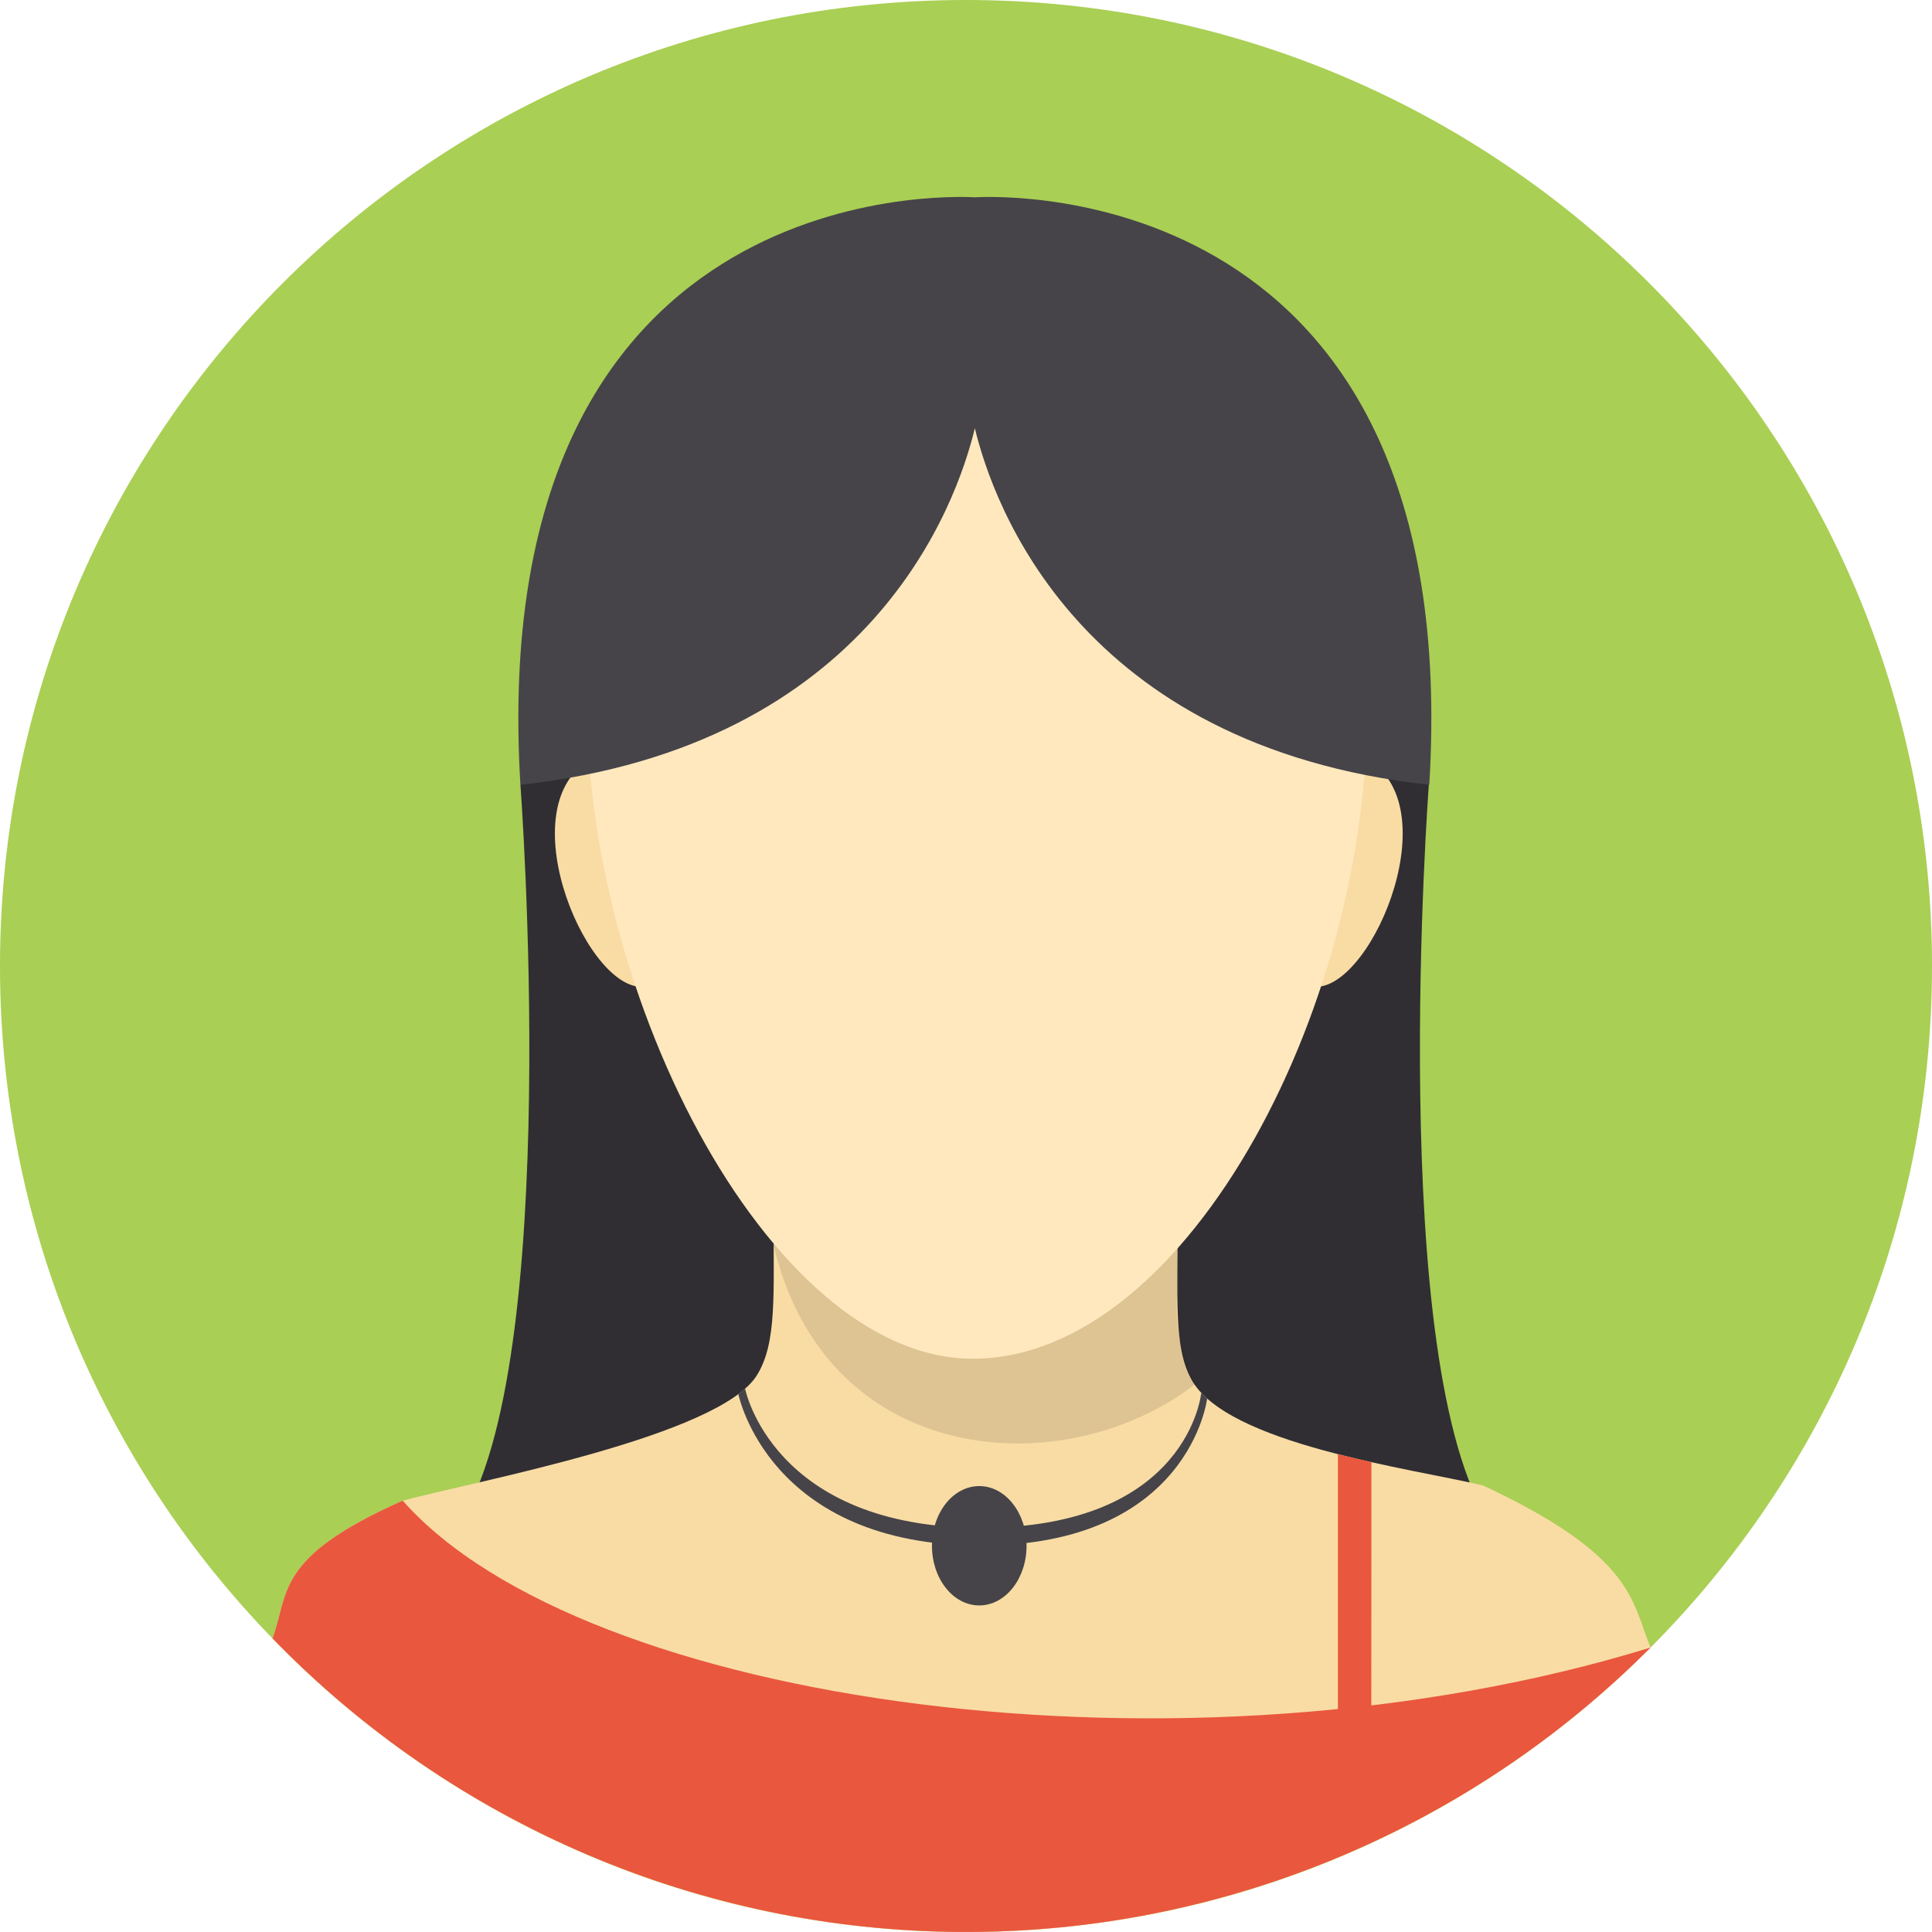
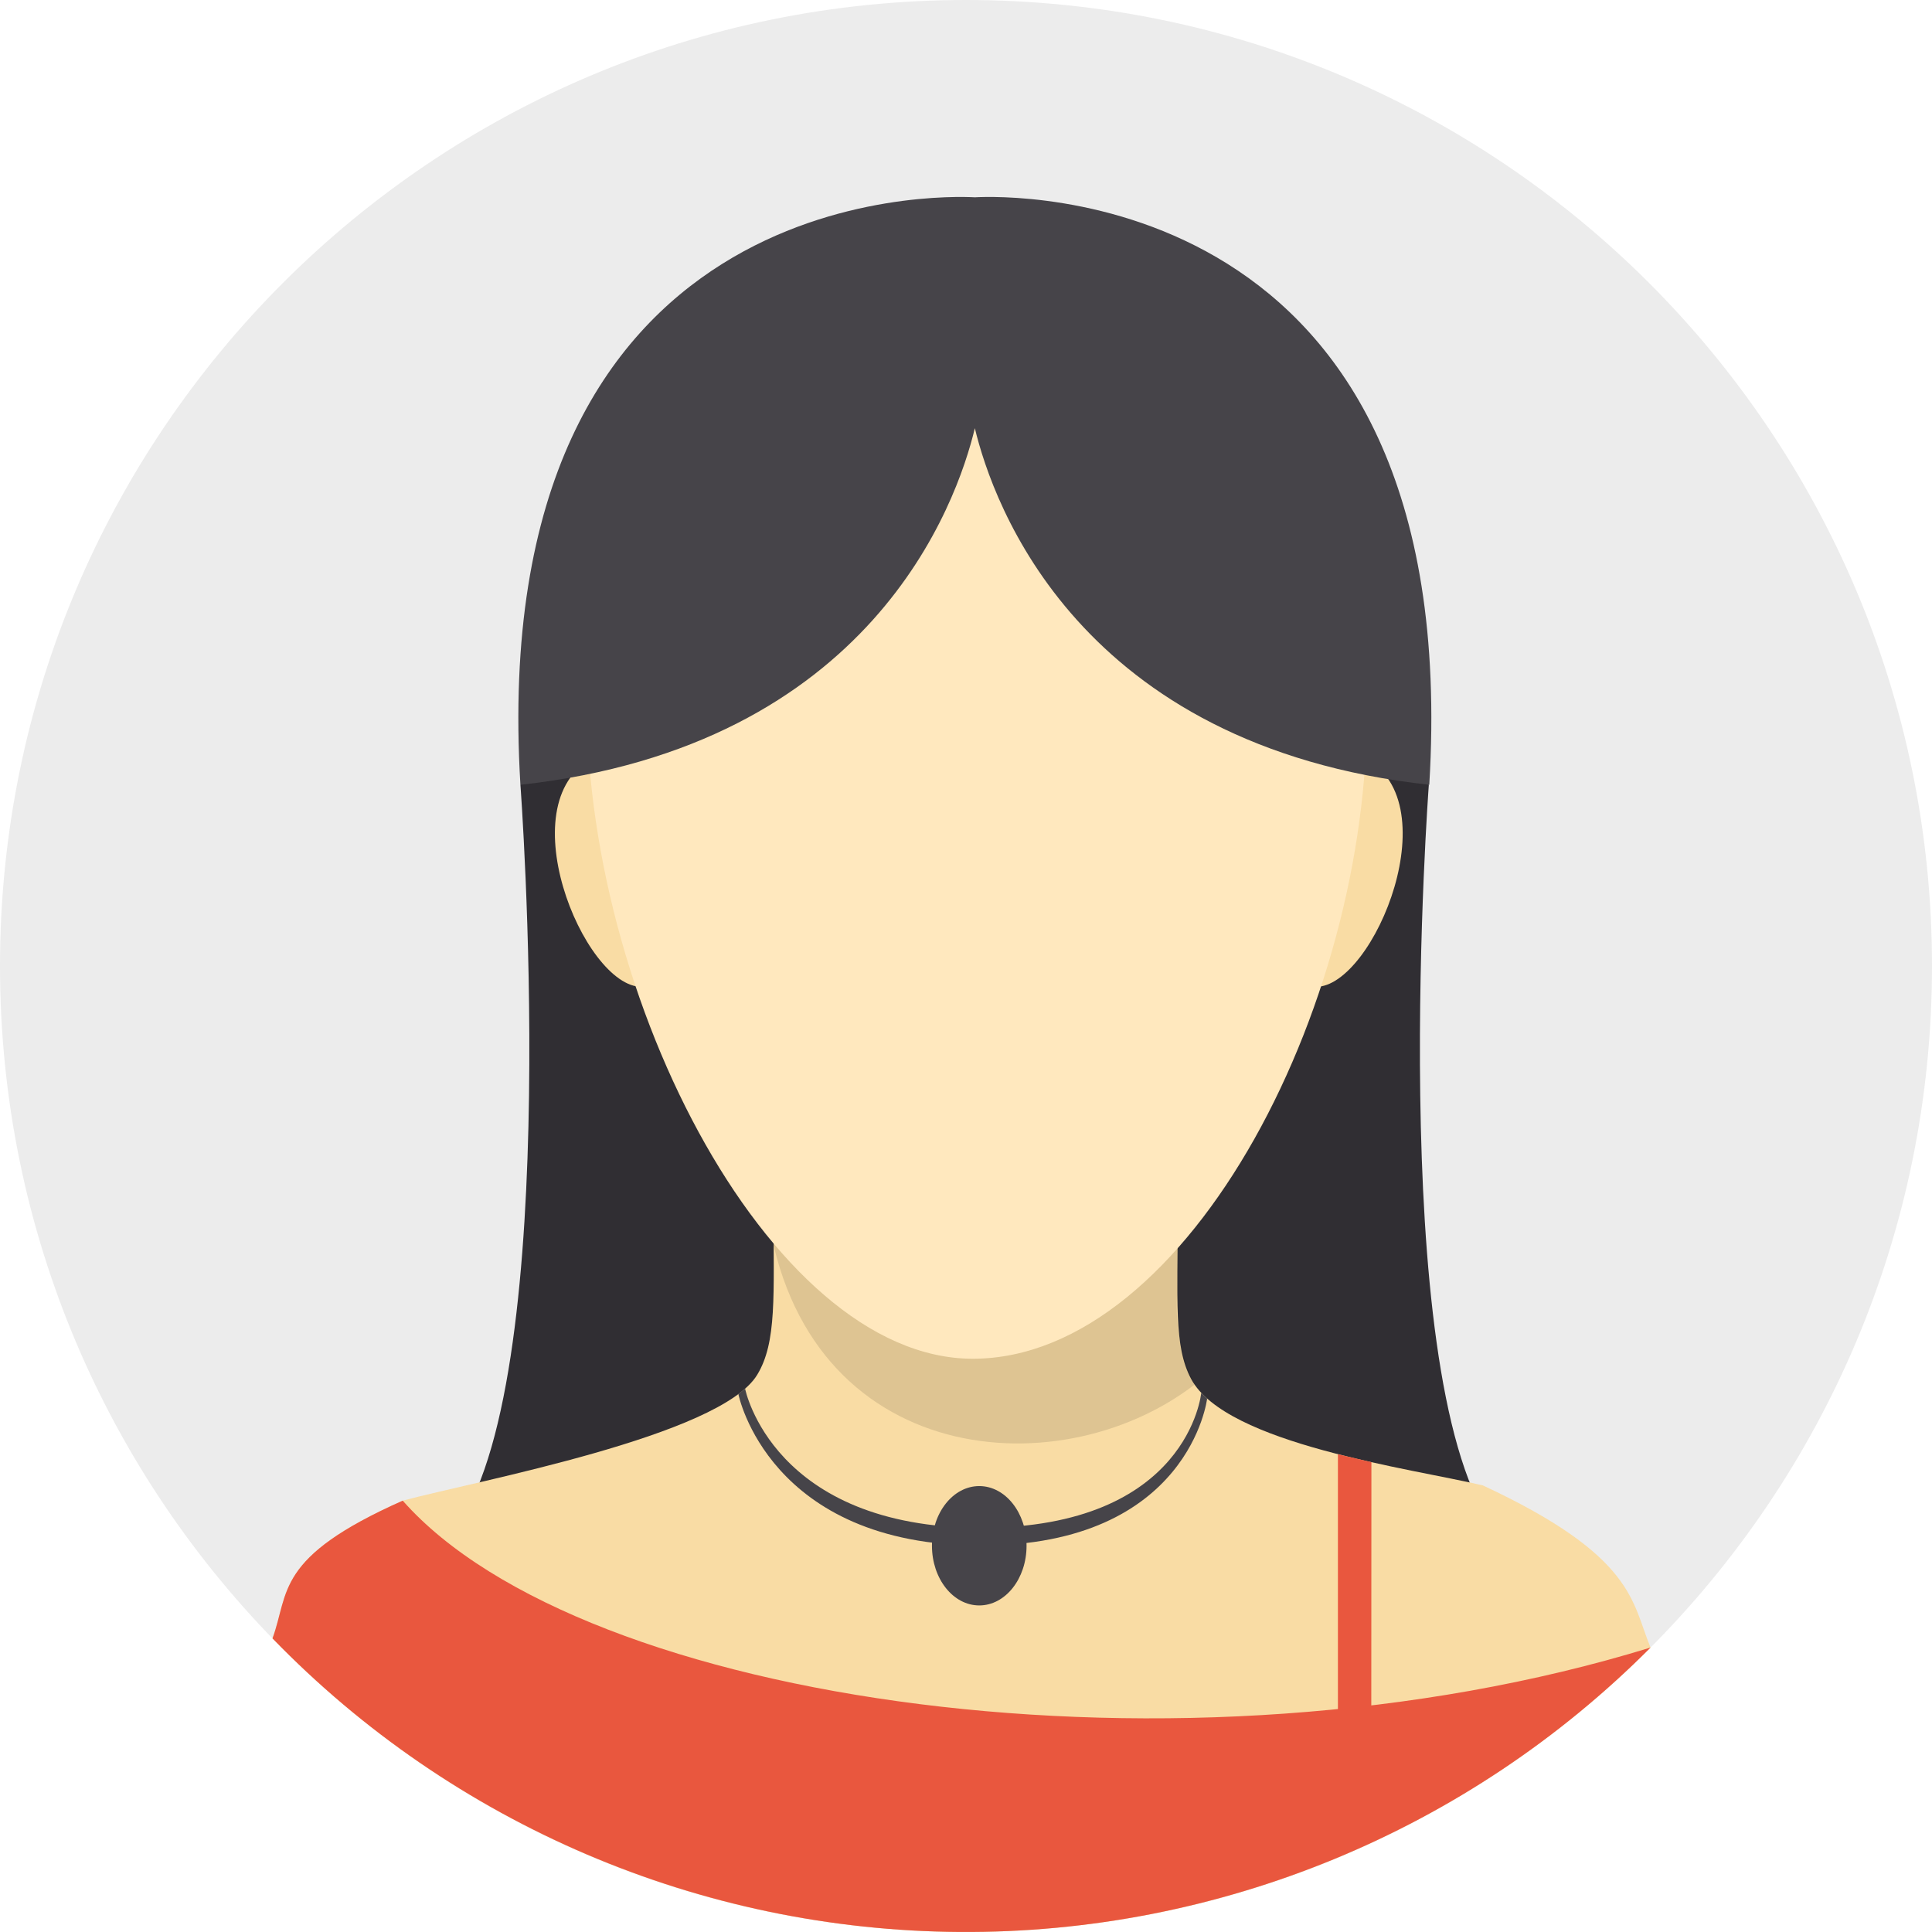
- <svg xmlns="http://www.w3.org/2000/svg" width="800px" height="800px" viewBox="0 0 61.8 61.8">
+ <svg xmlns="http://www.w3.org/2000/svg" width="800px" height="800px" viewBox="0 0 61.8 61.8" version="1.1" id="svg12">
+   <defs id="defs12" />
  <g data-name="Layer 2" id="Layer_2">
    <g data-name="—ÎÓÈ 1" id="_ÎÓÈ_1">
-       <path d="M31.129 8.432c21.281 0 12.987 35.266 0 35.266-12.266 0-21.281-35.266 0-35.266z" fill="#ffe8be" fill-rule="evenodd" />
-       <circle cx="30.9" cy="30.9" fill="#a9cf54" r="30.9" />
-       <path d="M16.647 25.104s1.394 18.62-1.98 23.645 16.51-.19 16.51-.19l.006-34.863z" fill="#302e33" fill-rule="evenodd" />
-       <path d="M45.705 25.104s-1.394 18.62 1.981 23.645-16.51-.19-16.51-.19l-.006-34.863z" fill="#302e33" fill-rule="evenodd" />
-       <path d="M52.797 52.701c-.608-1.462-.494-2.918-5.365-5.187-2.293-.542-8.21-1.319-9.328-3.4-.567-1.052-.43-2.535-.43-5.292l-12.93-.142c0 2.777.109 4.258-.524 5.298-1.19 1.957-8.935 3.384-11.338 4.024-4.093 1.819-3.625 2.925-4.165 4.406a30.896 30.896 0 0 0 44.08.293z" fill="#f9dca4" fill-rule="evenodd" />
-       <path d="M37.677 38.778l-.015 2.501a5.752 5.752 0 0 0 .55 3.011c-4.452 3.42-12.794 2.595-13.716-5.937z" fill-rule="evenodd" opacity="0.11" />
-       <path d="M19.11 24.183c-2.958 1.29-.442 7.41 1.42 7.383a30.842 30.842 0 0 1-1.42-7.383z" fill="#f9dca4" fill-rule="evenodd" />
-       <path d="M43.507 24.182c2.96 1.292.443 7.411-1.419 7.384a30.832 30.832 0 0 0 1.419-7.384z" fill="#f9dca4" fill-rule="evenodd" />
-       <path d="M31.114 8.666c8.722 0 12.377 6.2 12.601 13.367.307 9.81-5.675 21.43-12.6 21.43-6.56 0-12.706-12.018-12.333-21.928.26-6.953 3.814-12.869 12.332-12.869z" fill="#ffe8be" fill-rule="evenodd" />
-       <path d="M31.183 13.697c-.579 2.411-3.3 10.167-14.536 11.407C15.477 5.782 30.182 6.256 31.183 6.311c1.002-.055 15.707-.53 14.536 18.793-11.235-1.24-13.957-8.996-14.536-11.407z" fill="#464449" fill-rule="evenodd" />
-       <path d="M52.797 52.701c-14.87 4.578-34.168 1.815-39.915-4.699-4.093 1.819-3.625 2.925-4.165 4.406a30.896 30.896 0 0 0 44.08.293z" fill="#e9573e" fill-rule="evenodd" />
-       <path d="M42.797 46.518l1.071.253-.004 8.118h-1.067v-8.371z" fill="#e9573e" fill-rule="evenodd" />
-       <path d="M23.834 44.42c.002.013.878 4.451 7.544 4.451 6.641 0 7.046-4.306 7.047-4.318l.188.183c0 .012-.564 4.702-7.235 4.702-6.797 0-7.756-4.83-7.759-4.845z" fill="#464449" fill-rule="evenodd" />
-       <ellipse cx="31.324" cy="49.445" fill="#464449" rx="1.513" ry="1.909" />
+       <path d="m 31.129,8.432 c 21.281,0 12.987,35.266 0,35.266 -12.266,0 -21.281,-35.266 0,-35.266 z" fill="#ffe8be" fill-rule="evenodd" id="path1" style="display:inline" />
+       <circle cx="30.9" cy="30.9" fill="#a9cf54" r="30.9" id="circle1" style="display:inline;fill:#ececec" />
+       <path d="m 16.647,25.104 c 0,0 1.394,18.62 -1.98,23.645 -3.374,5.025 16.51,-0.19 16.51,-0.19 l 0.006,-34.863 z" fill="#302e33" fill-rule="evenodd" id="path2" style="display:inline" />
+       <path d="m 45.705,25.104 c 0,0 -1.394,18.62 1.981,23.645 3.375,5.025 -16.51,-0.19 -16.51,-0.19 L 31.17,13.696 Z" fill="#302e33" fill-rule="evenodd" id="path3" style="display:inline" />
+       <path d="m 52.797,52.701 c -0.608,-1.462 -0.494,-2.918 -5.365,-5.187 -2.293,-0.542 -8.21,-1.319 -9.328,-3.4 -0.567,-1.052 -0.43,-2.535 -0.43,-5.292 L 24.744,38.68 c 0,2.777 0.109,4.258 -0.524,5.298 -1.19,1.957 -8.935,3.384 -11.338,4.024 -4.093,1.819 -3.625,2.925 -4.165,4.406 a 30.896,30.896 0 0 0 44.08,0.293 z" fill="#f9dca4" fill-rule="evenodd" id="path4" style="display:inline" />
+       <path d="m 37.677,38.778 -0.015,2.501 a 5.752,5.752 0 0 0 0.55,3.011 C 33.76,47.71 25.418,46.885 24.496,38.353 Z" fill-rule="evenodd" opacity="0.11" id="path5" style="display:inline" />
+       <path d="m 19.11,24.183 c -2.958,1.29 -0.442,7.41 1.42,7.383 a 30.842,30.842 0 0 1 -1.42,-7.383 z" fill="#f9dca4" fill-rule="evenodd" id="path6" style="display:inline" />
+       <path d="m 43.507,24.182 c 2.96,1.292 0.443,7.411 -1.419,7.384 a 30.832,30.832 0 0 0 1.419,-7.384 z" fill="#f9dca4" fill-rule="evenodd" id="path7" style="display:inline" />
+       <path d="m 31.114,8.666 c 8.722,0 12.377,6.2 12.601,13.367 0.307,9.81 -5.675,21.43 -12.6,21.43 -6.56,0 -12.706,-12.018 -12.333,-21.928 0.26,-6.953 3.814,-12.869 12.332,-12.869 z" fill="#ffe8be" fill-rule="evenodd" id="path8" style="display:inline" />
+       <path d="M 31.183,13.697 C 30.604,16.108 27.883,23.864 16.647,25.104 15.477,5.782 30.182,6.256 31.183,6.311 32.185,6.256 46.89,5.781 45.719,25.104 34.484,23.864 31.762,16.108 31.183,13.697 Z" fill="#464449" fill-rule="evenodd" id="path9" style="display:inline" />
+       <path d="m 52.797,52.701 c -14.87,4.578 -34.168,1.815 -39.915,-4.699 -4.093,1.819 -3.625,2.925 -4.165,4.406 a 30.896,30.896 0 0 0 44.08,0.293 z" fill="#e9573e" fill-rule="evenodd" id="path10" style="display:inline" />
+       <path d="m 42.797,46.518 1.071,0.253 -0.004,8.118 h -1.067 z" fill="#e9573e" fill-rule="evenodd" id="path11" style="display:inline" />
+       <path d="m 23.834,44.42 c 0.002,0.013 0.878,4.451 7.544,4.451 6.641,0 7.046,-4.306 7.047,-4.318 l 0.188,0.183 c 0,0.012 -0.564,4.702 -7.235,4.702 -6.797,0 -7.756,-4.83 -7.759,-4.845 z" fill="#464449" fill-rule="evenodd" id="path12" style="display:inline" />
+       <ellipse cx="31.324" cy="49.445" fill="#464449" rx="1.513" ry="1.909" id="ellipse12" style="display:inline" />
    </g>
  </g>
</svg>
